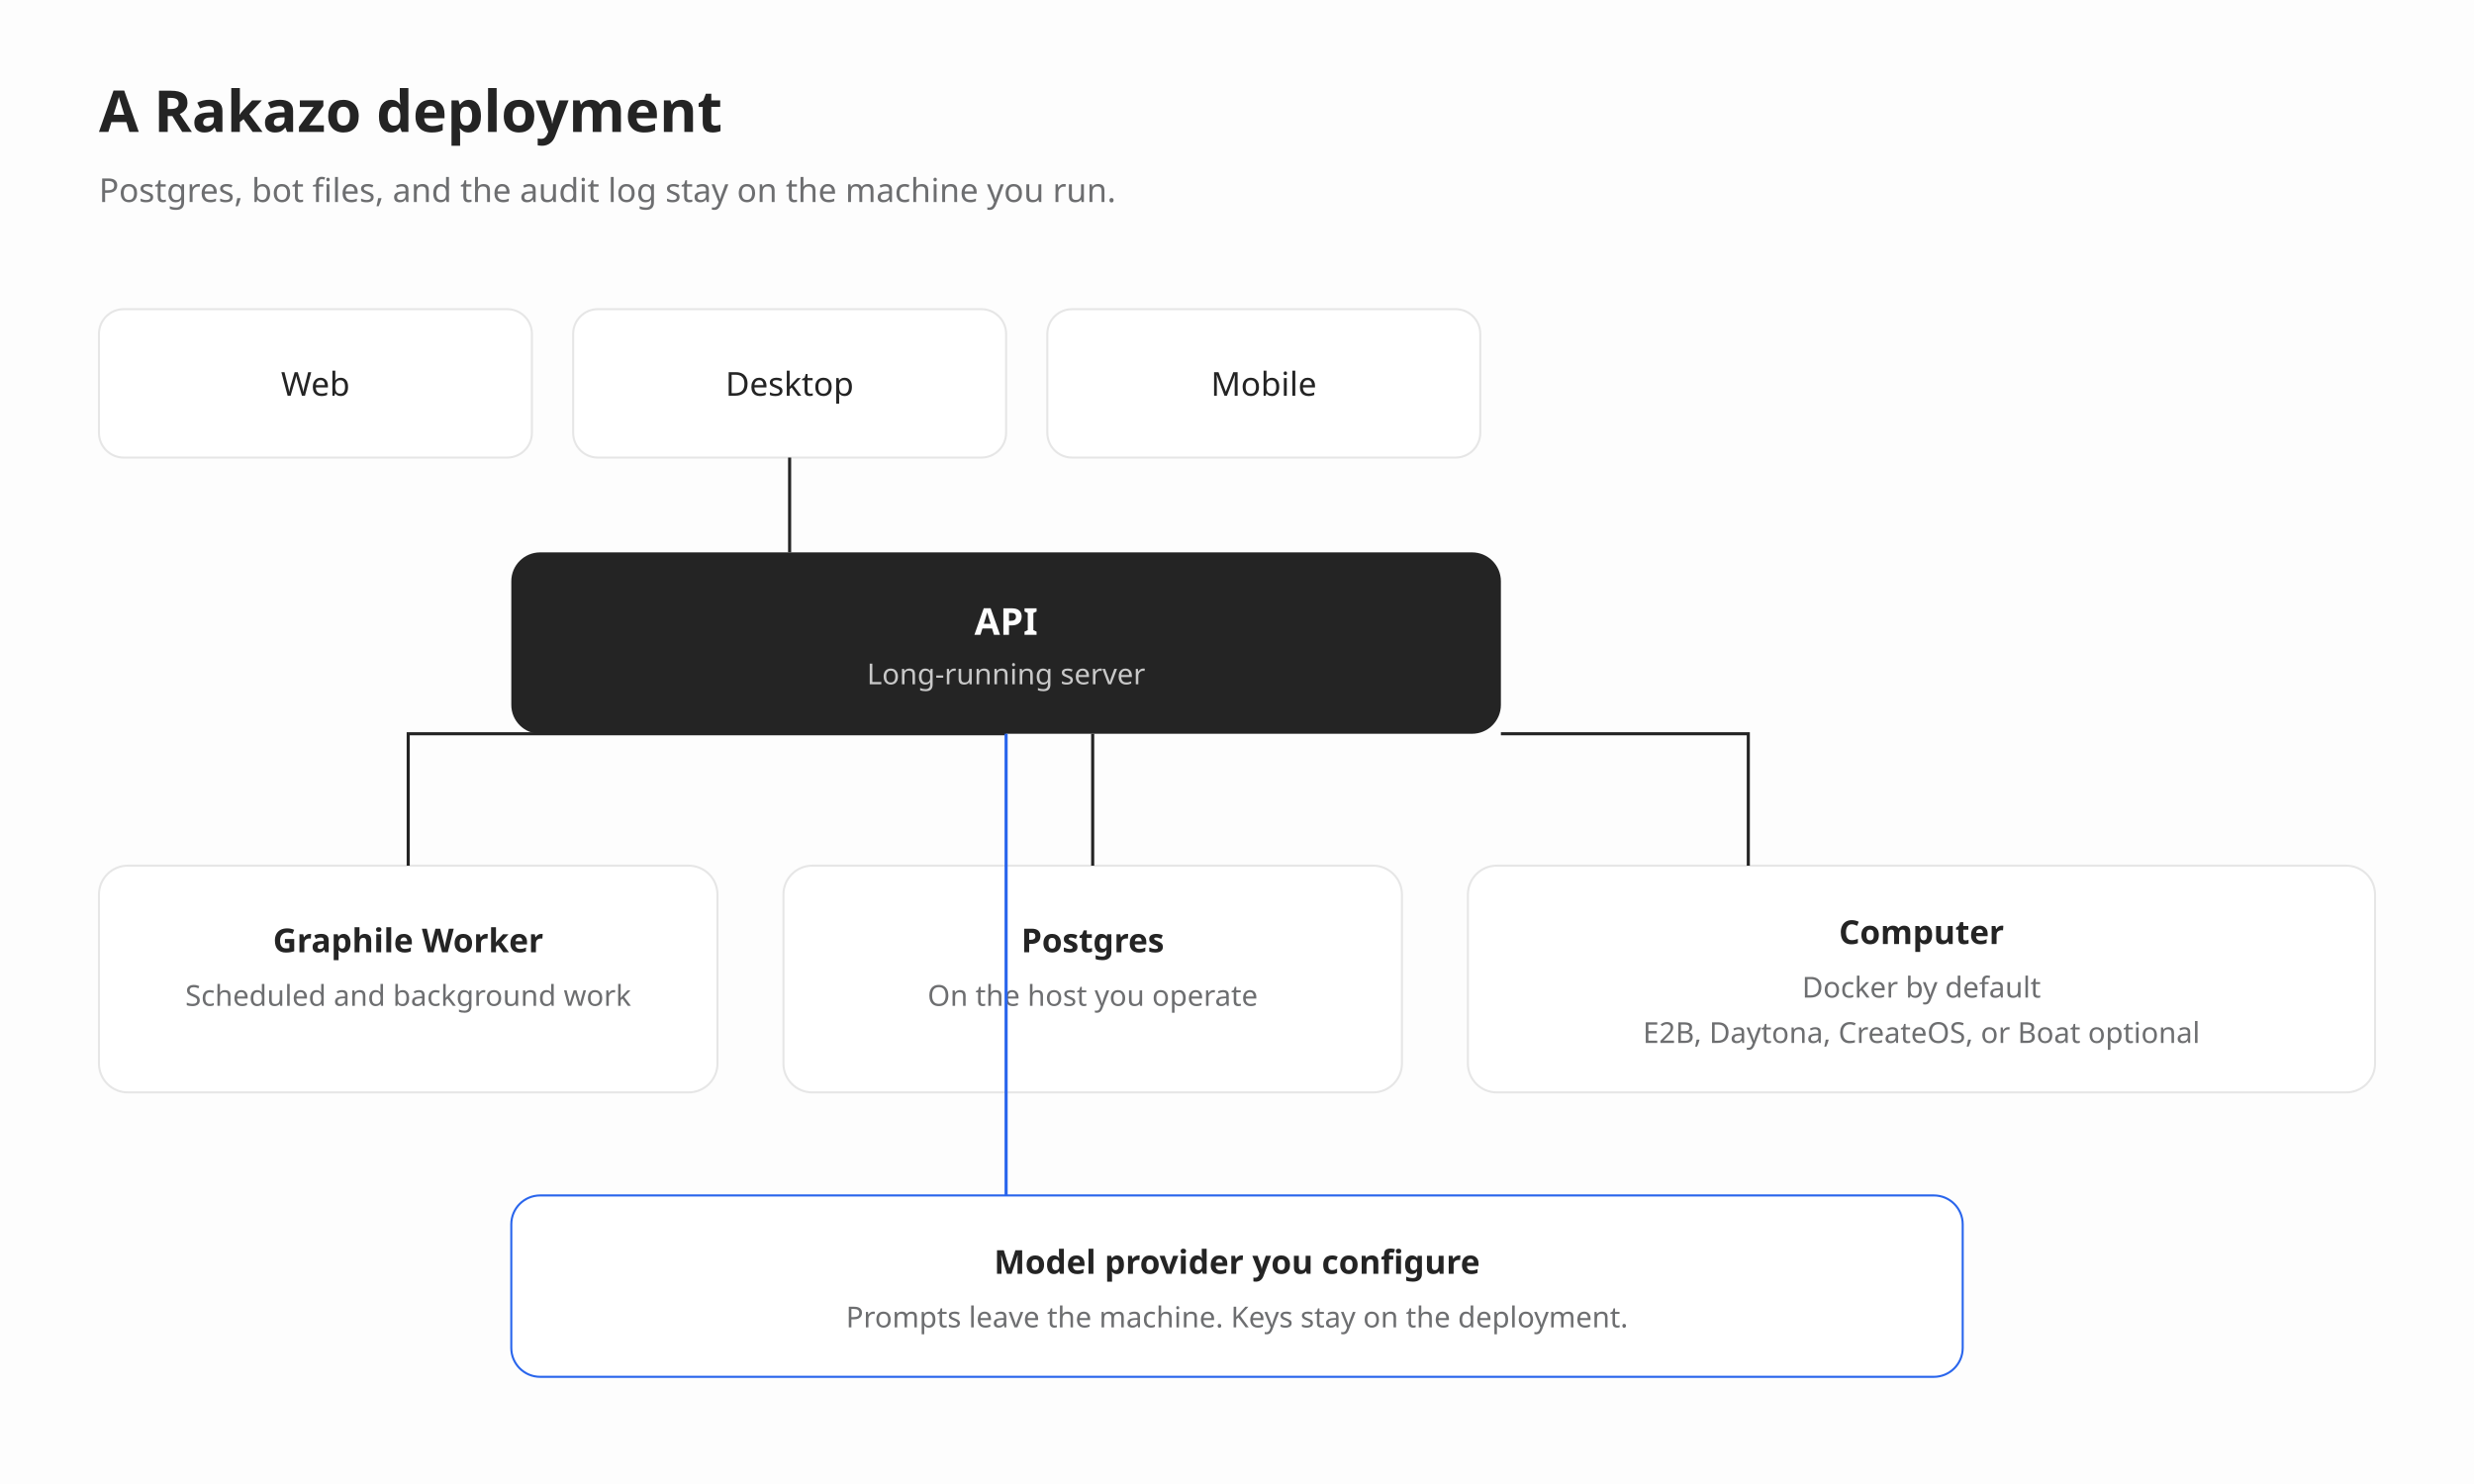
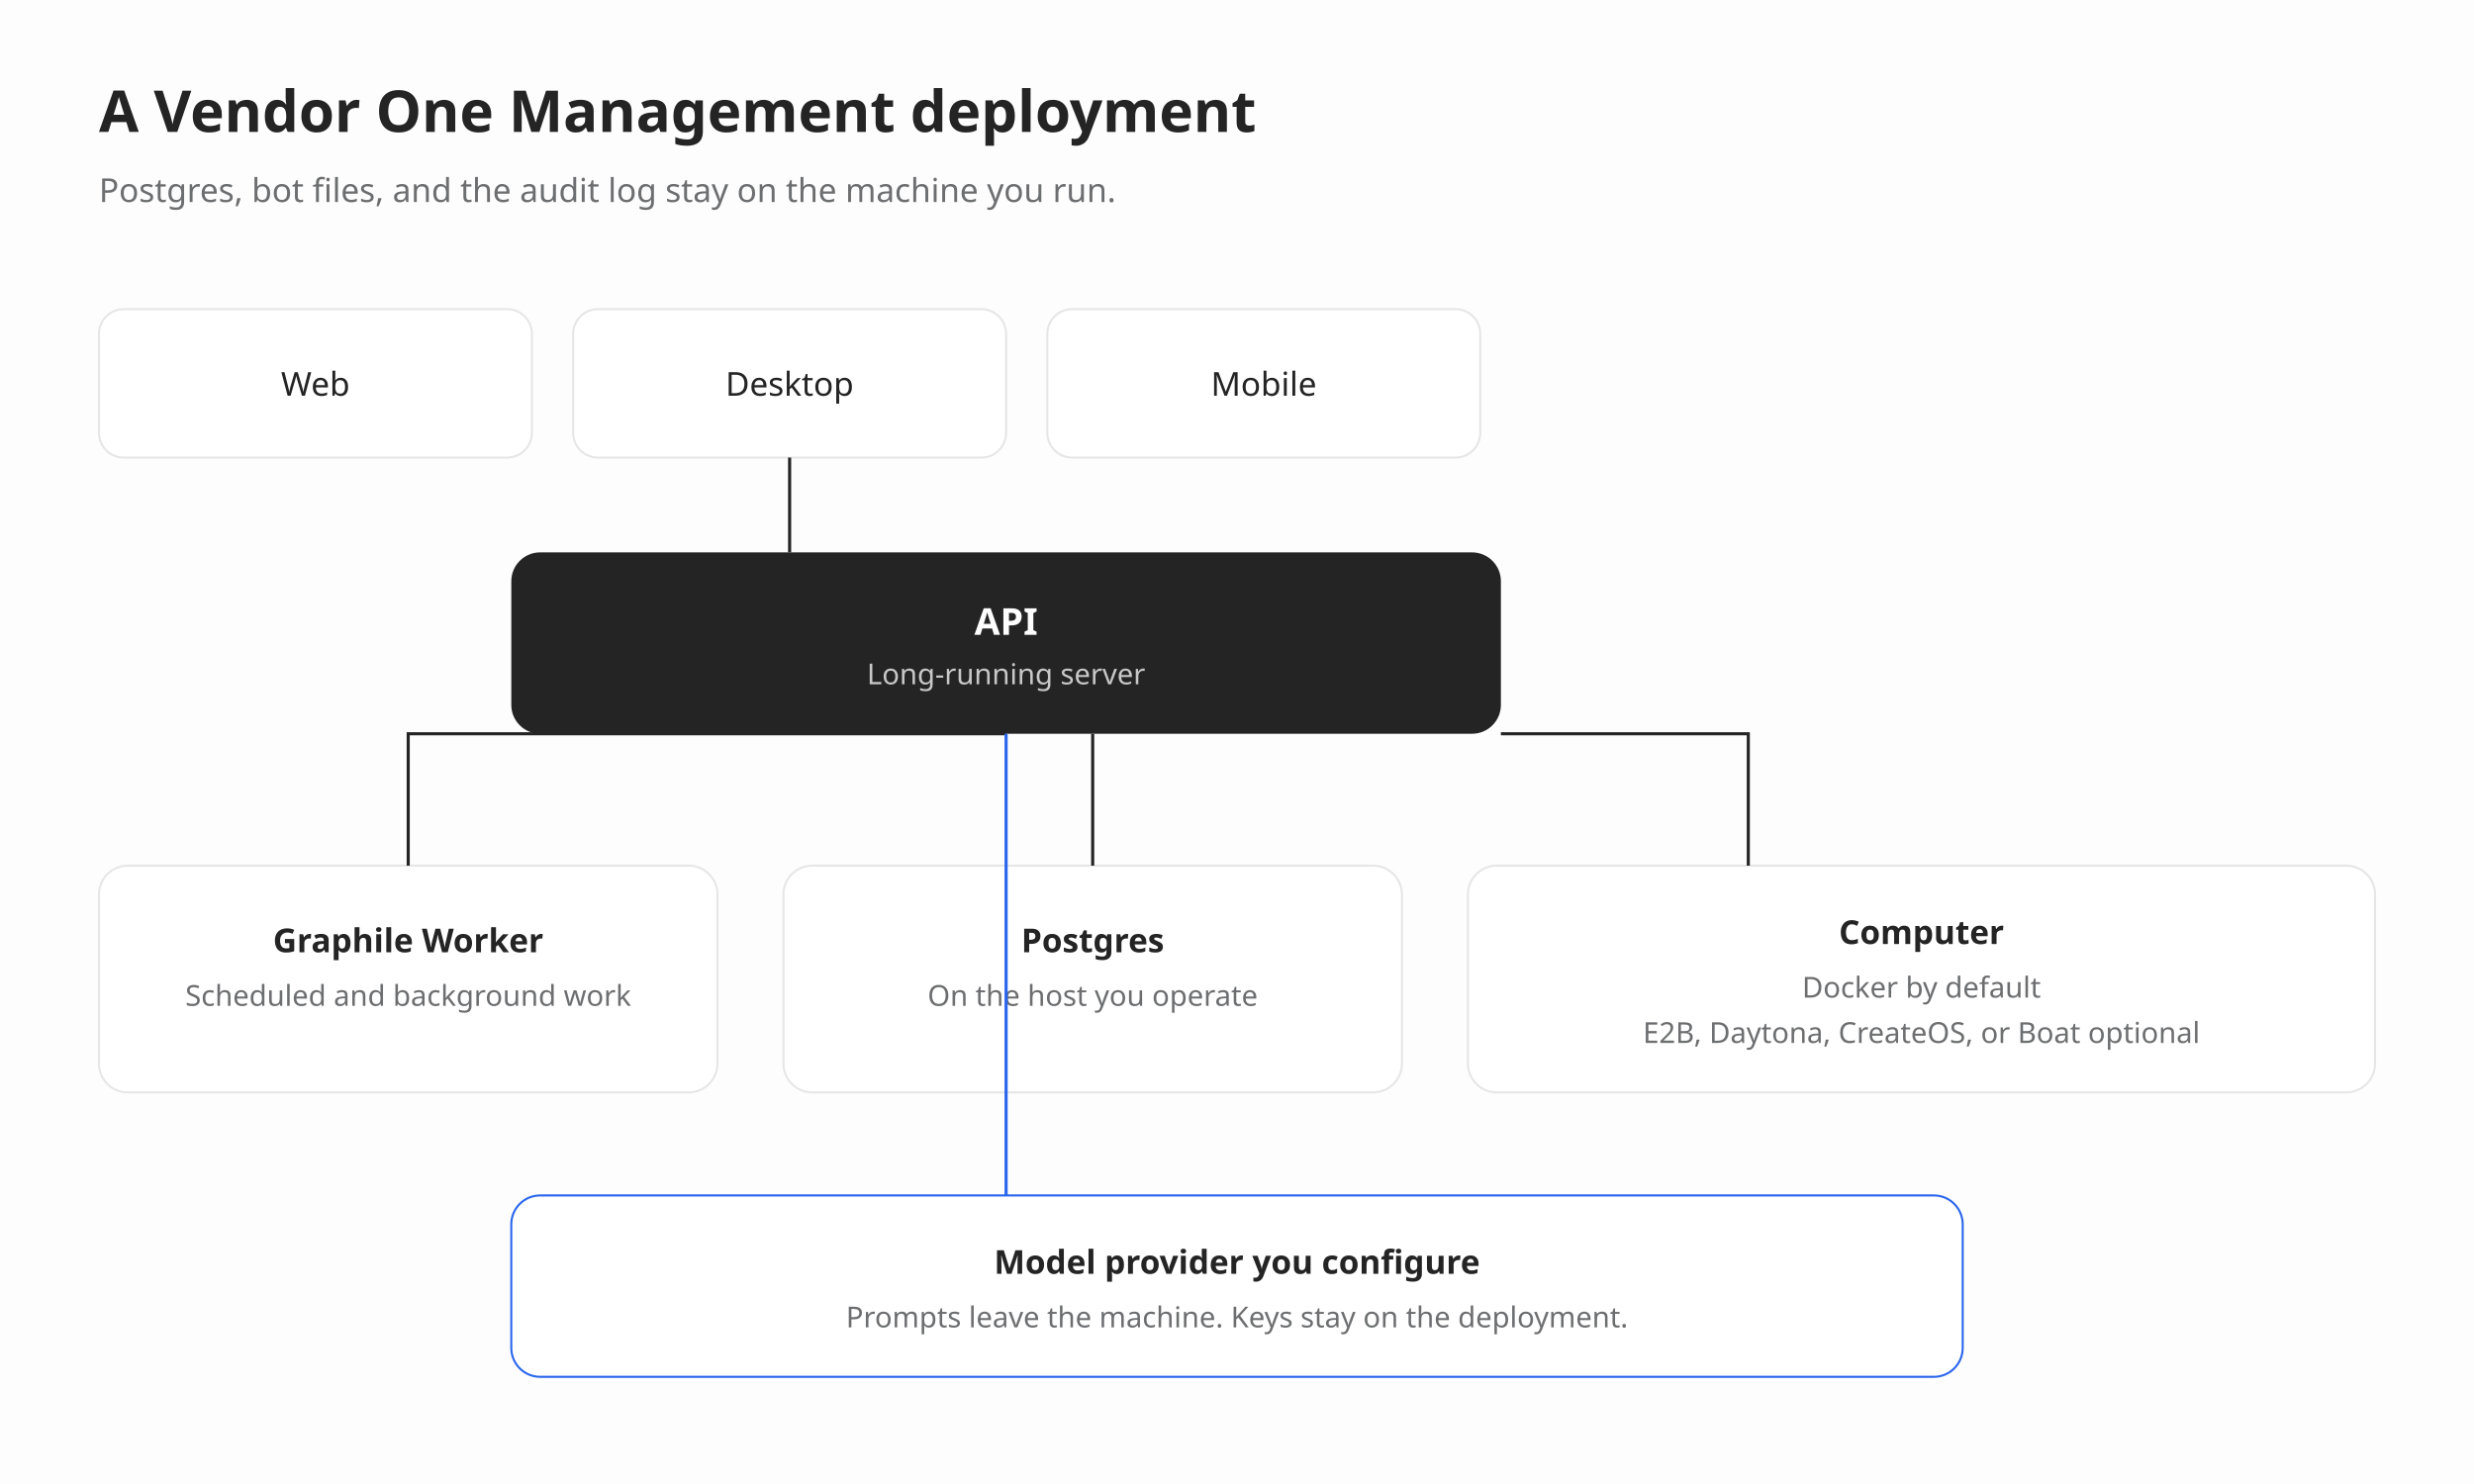
<svg xmlns="http://www.w3.org/2000/svg" width="1200" height="720" viewBox="0 0 1200 720" role="img" aria-labelledby="archTitle archDesc">
  <rect width="1200" height="720" fill="#fdfdfd" />
-   <text x="48" y="64" fill="#242424" font-family="Geist, ui-sans-serif, system-ui, sans-serif" font-size="28" font-weight="600">A Rakazo deployment</text>
+   <text x="48" y="64" fill="#242424" font-family="Geist, ui-sans-serif, system-ui, sans-serif" font-size="28" font-weight="600">A Vendor One Management deployment</text>
  <text x="48" y="98" fill="#6d6e70" font-family="Geist, ui-sans-serif, system-ui, sans-serif" font-size="16">Postgres, bot files, and the audit log stay on the machine you run.</text>
  <g font-family="Geist, ui-sans-serif, system-ui, sans-serif" font-size="16" fill="#242424">
    <rect x="48" y="150" width="210" height="72" rx="12" fill="#ffffff" stroke="#e6e6e6" />
    <text x="153" y="192" text-anchor="middle">Web</text>
    <rect x="278" y="150" width="210" height="72" rx="12" fill="#ffffff" stroke="#e6e6e6" />
    <text x="383" y="192" text-anchor="middle">Desktop</text>
    <rect x="508" y="150" width="210" height="72" rx="12" fill="#ffffff" stroke="#e6e6e6" />
    <text x="613" y="192" text-anchor="middle">Mobile</text>
    <path d="M383 222 V268" stroke="#242424" stroke-width="1.5" fill="none" />
    <rect x="248" y="268" width="480" height="88" rx="14" fill="#242424" />
    <text x="488" y="308" text-anchor="middle" fill="#fdfdfd" font-size="18" font-weight="600">API</text>
    <text x="488" y="332" text-anchor="middle" fill="#c8c8c8" font-size="14">Long-running server</text>
    <rect x="48" y="420" width="300" height="110" rx="14" fill="#ffffff" stroke="#e6e6e6" />
    <text x="198" y="462" text-anchor="middle" font-weight="600">Graphile Worker</text>
    <text x="198" y="488" text-anchor="middle" fill="#6d6e70" font-size="14">Scheduled and background work</text>
    <rect x="380" y="420" width="300" height="110" rx="14" fill="#ffffff" stroke="#e6e6e6" />
    <text x="530" y="462" text-anchor="middle" font-weight="600">Postgres</text>
    <text x="530" y="488" text-anchor="middle" fill="#6d6e70" font-size="14">On the host you operate</text>
    <rect x="712" y="420" width="440" height="110" rx="14" fill="#ffffff" stroke="#e6e6e6" />
    <text x="932" y="458" text-anchor="middle" font-weight="600">Computer</text>
    <text x="932" y="484" text-anchor="middle" fill="#6d6e70" font-size="14">Docker by default</text>
    <text x="932" y="506" text-anchor="middle" fill="#6d6e70" font-size="14">E2B, Daytona, CreateOS, or Boat optional</text>
    <path d="M198 420 V356 H488" stroke="#242424" stroke-width="1.5" fill="none" />
    <path d="M530 420 V356" stroke="#242424" stroke-width="1.5" fill="none" />
    <path d="M848 420 V356 H728" stroke="#242424" stroke-width="1.5" fill="none" />
    <rect x="248" y="580" width="704" height="88" rx="14" fill="#ffffff" stroke="#2965ec" />
    <text x="600" y="618" text-anchor="middle" font-weight="600">Model provider you configure</text>
    <text x="600" y="644" text-anchor="middle" fill="#6d6e70" font-size="14">Prompts leave the machine. Keys stay on the deployment.</text>
    <path d="M488 356 V580" stroke="#2965ec" stroke-width="1.5" fill="none" />
  </g>
</svg>
